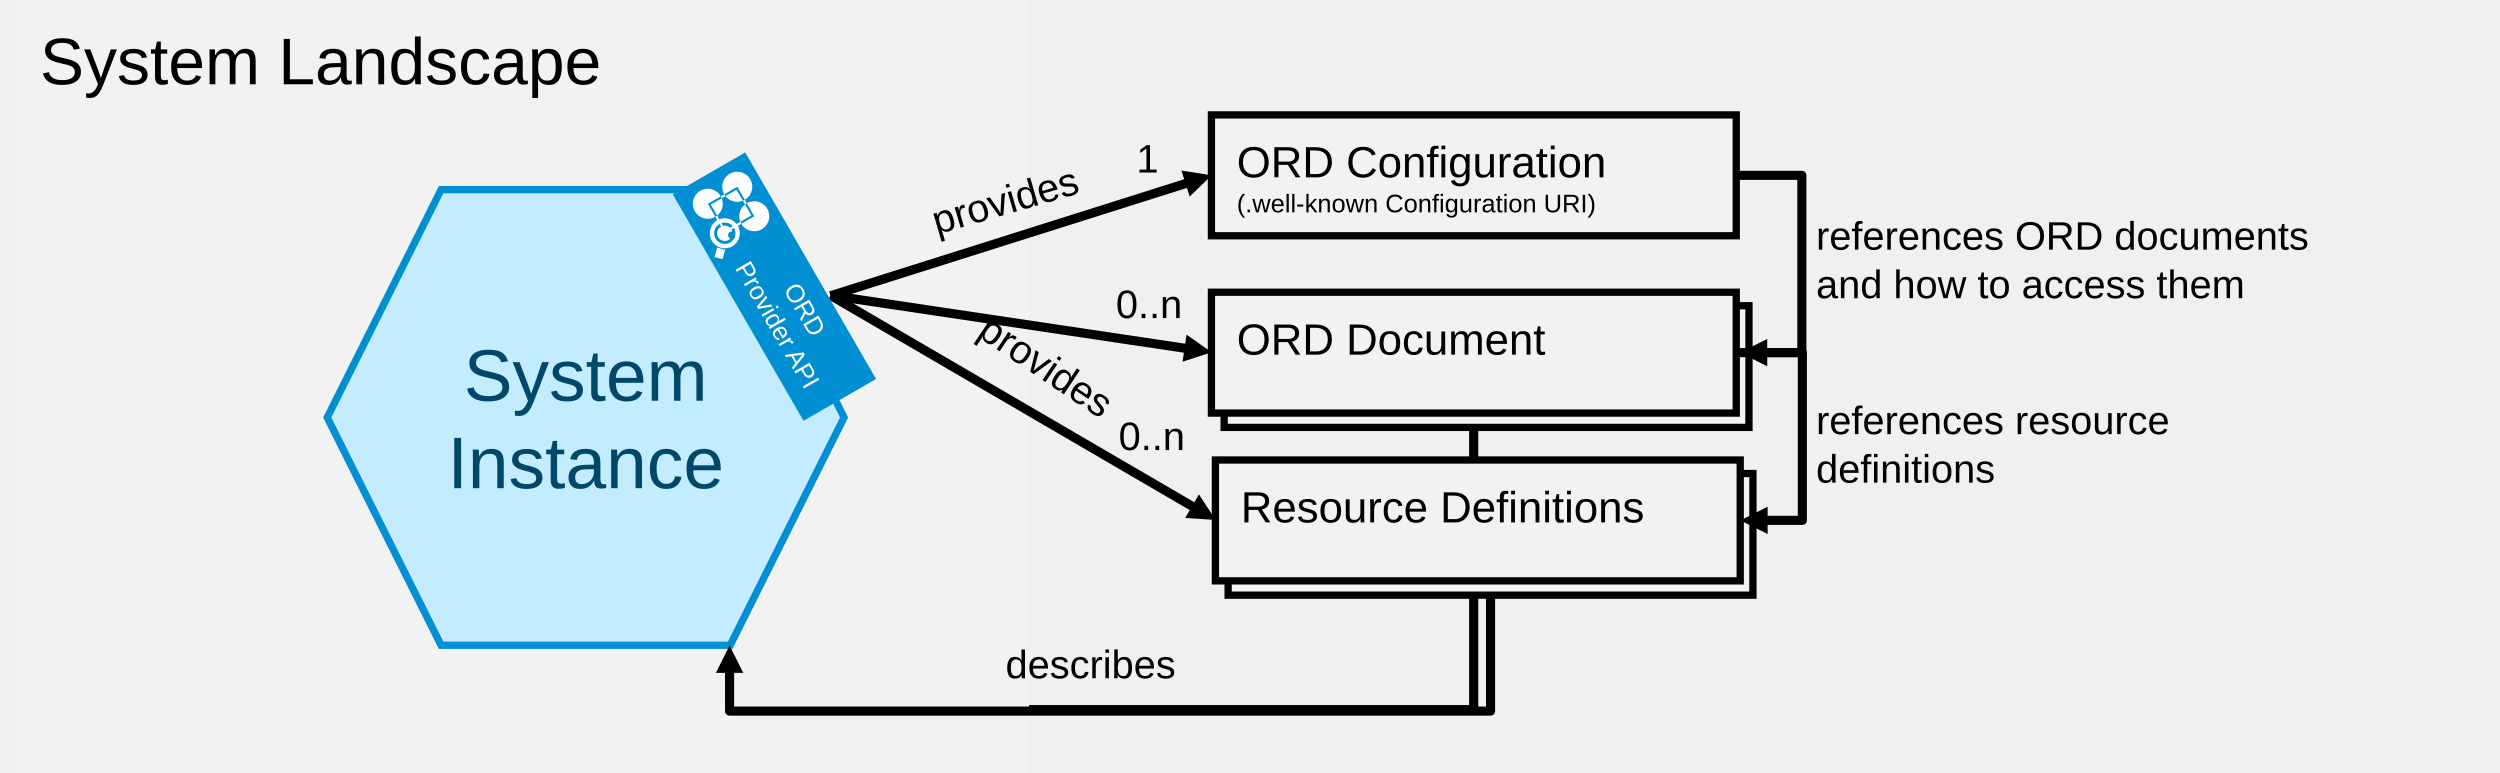
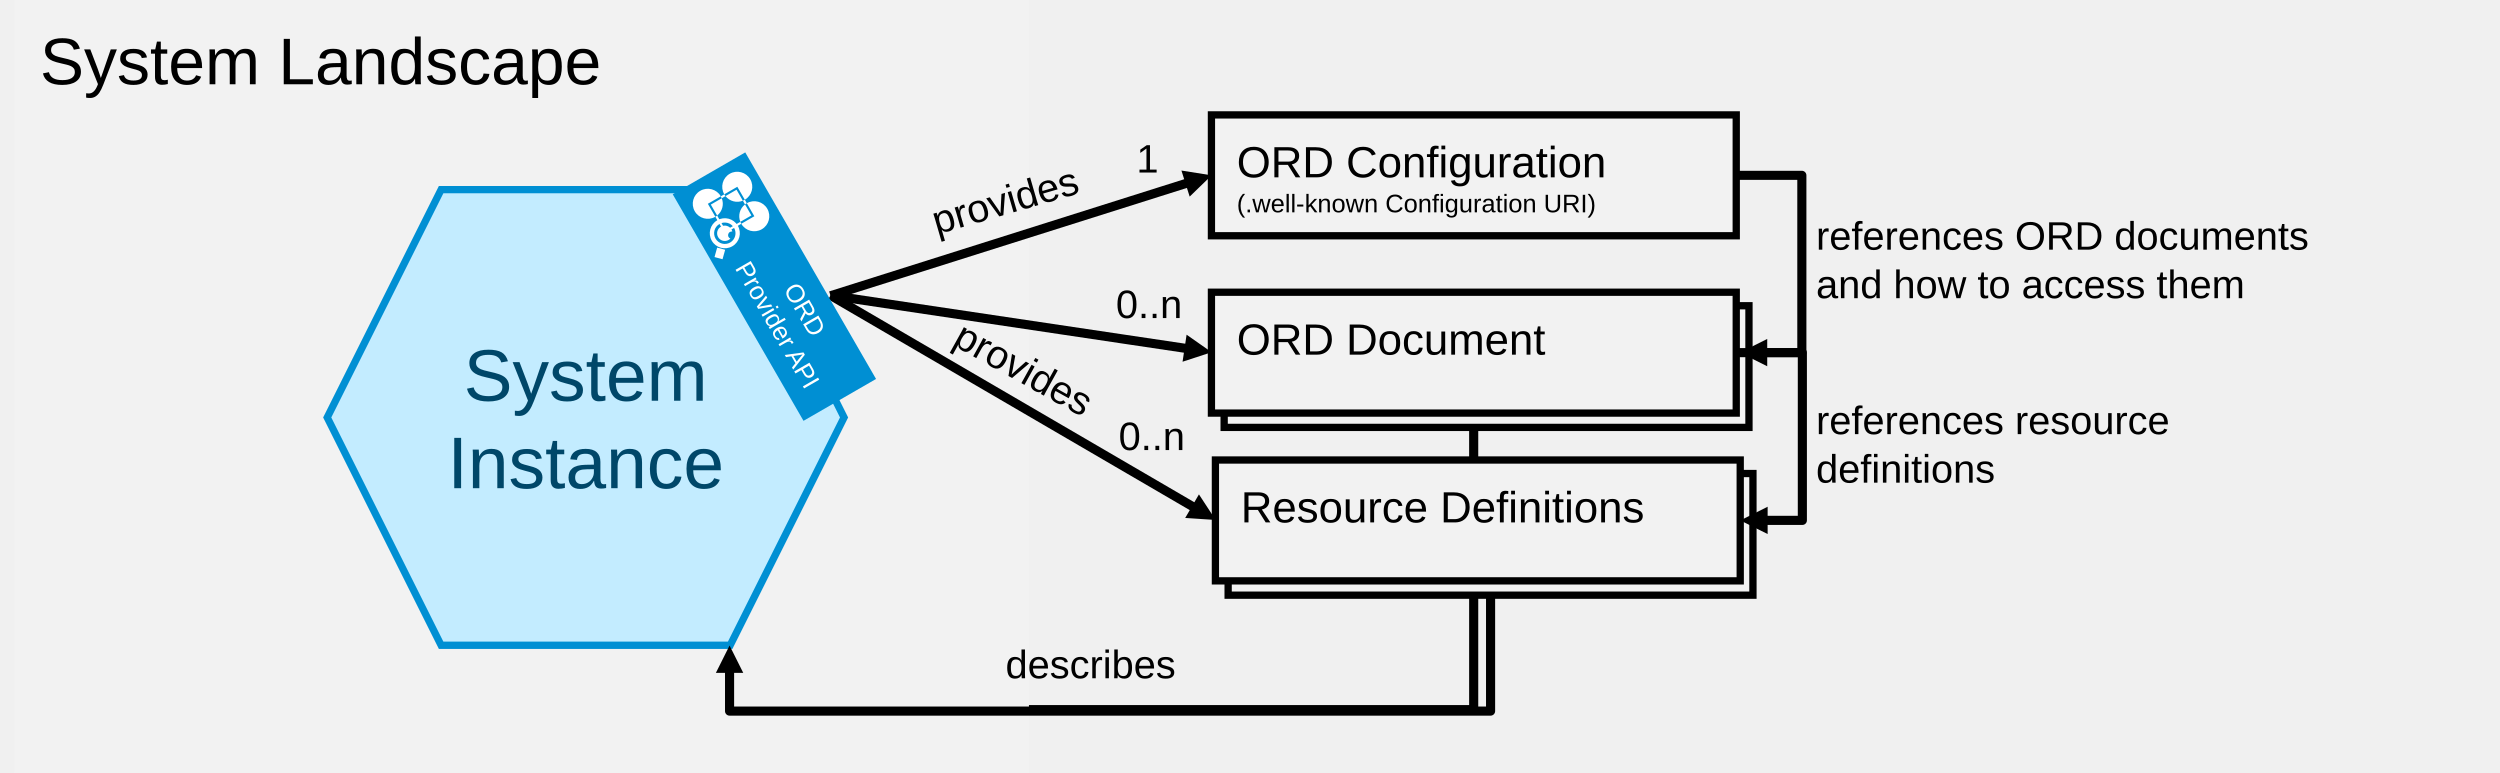
<svg xmlns="http://www.w3.org/2000/svg" width="3144" height="972" xml:space="preserve" overflow="hidden">
  <defs>
    <clipPath id="clip0">
      <rect x="742" y="1140" width="3144" height="972" />
    </clipPath>
    <clipPath id="clip1">
      <path d="M1680.98 1325.34 1739.35 1426.44 1641.74 1482.79 1583.37 1381.69Z" fill-rule="evenodd" clip-rule="evenodd" />
    </clipPath>
    <clipPath id="clip2">
      <path d="M1680.98 1325.34 1739.35 1426.44 1641.74 1482.79 1583.37 1381.69Z" fill-rule="evenodd" clip-rule="evenodd" />
    </clipPath>
    <clipPath id="clip3">
      <path d="M1680.98 1325.34 1739.35 1426.44 1641.74 1482.79 1583.37 1381.69Z" fill-rule="evenodd" clip-rule="evenodd" />
    </clipPath>
  </defs>
  <g clip-path="url(#clip0)" transform="translate(-742 -1140)">
    <path d="M2601.04 1659.5 2601.04 2032.42C2601.04 2035.58 2598.47 2038.15 2595.31 2038.15L1702.15 2038.15 1702.15 2026.69 2595.31 2026.69 2589.58 2032.42 2589.58 1659.5ZM1707.87 2049.61 1673.5 2032.42 1707.87 2015.23Z" />
    <rect x="760" y="1140" width="1276" height="972" fill="#F2F2F2" />
    <text font-family="Arial,Arial_MSFontService,sans-serif" font-weight="400" font-size="83" transform="matrix(1 0 0 1 792.248 1246)">System Landscape</text>
    <rect x="2281.5" y="1524.5" width="660" height="153" stroke="#000000" stroke-width="9.167" stroke-miterlimit="8" fill="#F2F2F2" />
    <text font-family="Arial,Arial_MSFontService,sans-serif" font-weight="400" font-size="50" transform="matrix(1 0 0 1 2313.7 1598)">ORD Document(s)</text>
    <rect x="2265.5" y="1507.5" width="660" height="152" stroke="#000000" stroke-width="9.167" stroke-miterlimit="8" fill="#F2F2F2" />
    <text font-family="Arial,Arial_MSFontService,sans-serif" font-weight="400" font-size="55" transform="matrix(1 0 0 1 2297.36 1586)">ORD Document</text>
    <text font-family="Arial,Arial_MSFontService,sans-serif" font-weight="400" font-size="50" transform="matrix(1 0 0 1 2145.36 1540)">0..n</text>
    <path d="M1153.5 1665 1296.75 1378.5 1660.25 1378.5 1803.5 1665 1660.25 1951.5 1296.75 1951.5Z" stroke="#008FD3" stroke-width="9.167" stroke-miterlimit="8" fill="#C3ECFF" fill-rule="evenodd" />
    <text fill="#004769" font-family="Arial,Arial_MSFontService,sans-serif" font-weight="400" font-size="92" transform="matrix(1 0 0 1 1325.12 1644)">System </text>
    <text fill="#004769" font-family="Arial,Arial_MSFontService,sans-serif" font-weight="400" font-size="92" transform="matrix(1 0 0 1 1304.79 1754)">Instance</text>
    <rect x="2265.5" y="1284.5" width="660" height="152" stroke="#000000" stroke-width="9.167" stroke-miterlimit="8" fill="#F2F2F2" />
    <text font-family="Arial,Arial_MSFontService,sans-serif" font-weight="400" font-size="55" transform="matrix(1 0 0 1 2297.36 1363)">ORD Configuration</text>
    <text font-family="Arial,Arial_MSFontService,sans-serif" font-weight="400" font-size="32" transform="matrix(1 0 0 1 2297.36 1407)">(.well</text>
    <text font-family="Arial,Arial_MSFontService,sans-serif" font-weight="400" font-size="32" transform="matrix(1 0 0 1 2371.84 1407)">-</text>
    <text font-family="Arial,Arial_MSFontService,sans-serif" font-weight="400" font-size="32" transform="matrix(1 0 0 1 2382.72 1407)">known Configuration URI)</text>
    <path d="M1.727-5.463 453.637 137.363 450.184 148.288-1.727 5.463ZM451.627 124.71 479.224 151.458 441.268 157.487Z" transform="matrix(1 0 0 -1 1786.5 1511.96)" />
    <path d="M1787.35 1505.83 2238.24 1573.08 2236.55 1584.41 1785.65 1517.17ZM2234.26 1560.9 2265.72 1582.97 2229.19 1594.9Z" />
    <text font-family="Arial,Arial_MSFontService,sans-serif" font-weight="400" font-size="50" transform="matrix(1 0 0 1 2171.21 1357)">1</text>
    <path d="M2622.28 1888.5 2622.28 2034.28C2622.28 2037.45 2619.71 2040.01 2616.55 2040.01L1659.5 2040.01C1656.34 2040.01 1653.77 2037.45 1653.77 2034.28L1653.77 1980.43 1665.23 1980.43 1665.23 2034.28 1659.5 2028.55 2616.55 2028.55 2610.82 2034.28 2610.82 1888.5ZM1642.31 1986.16 1659.5 1951.78 1676.69 1986.16Z" />
    <text font-family="Arial,Arial_MSFontService,sans-serif" font-weight="400" font-size="50" transform="matrix(1 0 0 1 2006.57 1993)">describes</text>
    <path d="M2925.5 1354.77 3008 1354.77C3011.16 1354.77 3013.73 1357.34 3013.73 1360.5L3013.73 1583.43C3013.73 1586.59 3011.16 1589.16 3008 1589.16L2958.73 1589.16 2958.73 1577.7 3008 1577.7 3002.27 1583.43 3002.27 1360.5 3008 1366.23 2925.5 1366.23ZM2964.46 1600.61 2930.08 1583.43 2964.46 1566.24Z" />
    <text font-family="Arial,Arial_MSFontService,sans-serif" font-weight="400" font-size="50" transform="matrix(1 0 0 1 3025.88 1454)">references ORD documents </text>
    <text font-family="Arial,Arial_MSFontService,sans-serif" font-weight="400" font-size="50" transform="matrix(1 0 0 1 3025.88 1515)">and how to access them</text>
    <text font-family="Arial,Arial_MSFontService,sans-serif" font-weight="400" font-size="50" transform="matrix(0.960441 -0.278482 0.278482 0.960441 1920.03 1435)">provides</text>
-     <text font-family="Arial,Arial_MSFontService,sans-serif" font-weight="400" font-size="50" transform="matrix(0.831096 0.556129 -0.556129 0.831096 1969.47 1562)">provides</text>
+     <text font-family="Arial,Arial_MSFontService,sans-serif" font-weight="400" font-size="50" transform="matrix(0.874173 0.485614 -0.485614 0.874173 1938.53 1573)">provides</text>
    <rect x="2286.5" y="1735.5" width="660" height="153" stroke="#000000" stroke-width="9.167" stroke-miterlimit="8" fill="#F2F2F2" />
    <text font-family="Arial,Arial_MSFontService,sans-serif" font-weight="400" font-size="50" transform="matrix(1 0 0 1 2318.8 1809)">ORD Document(s)</text>
    <rect x="2270.5" y="1718.5" width="660" height="152" stroke="#000000" stroke-width="9.167" stroke-miterlimit="8" fill="#F2F2F2" />
    <text font-family="Arial,Arial_MSFontService,sans-serif" font-weight="400" font-size="55" transform="matrix(1 0 0 1 2302.46 1797)">Resource Definitions</text>
    <path d="M2925.5 1577.77 3008.64 1577.77C3011.81 1577.77 3014.37 1580.34 3014.37 1583.5L3014.37 1794.44C3014.37 1797.6 3011.81 1800.17 3008.64 1800.17L2959.25 1800.17 2959.25 1788.71 3008.64 1788.71 3002.91 1794.44 3002.91 1583.5 3008.64 1589.23 2925.5 1589.23ZM2964.98 1811.62 2930.6 1794.44 2964.98 1777.25Z" />
    <text font-family="Arial,Arial_MSFontService,sans-serif" font-weight="400" font-size="50" transform="matrix(1 0 0 1 3025.88 1686)">references resource </text>
    <text font-family="Arial,Arial_MSFontService,sans-serif" font-weight="400" font-size="50" transform="matrix(1 0 0 1 3025.88 1747)">definitions</text>
    <path d="M1789.39 1506.55 2248.97 1774.53 2243.2 1784.43 1783.61 1516.45ZM2249.79 1761.74 2270.83 1793.9 2232.47 1791.44Z" />
    <text font-family="Arial,Arial_MSFontService,sans-serif" font-weight="400" font-size="50" transform="matrix(1 0 0 1 2148.79 1706)">0..n</text>
    <path d="M1679.21 1331.64 1843.71 1616.58 1752.5 1669.24 1588 1384.3Z" fill="#008FD3" fill-rule="evenodd" />
    <g clip-path="url(#clip1)">
      <g clip-path="url(#clip2)">
        <g clip-path="url(#clip3)">
          <path d="M1676.24 1392.41C1677.05 1392.09 1677.85 1391.7 1678.62 1391.25 1678.64 1391.24 1678.67 1391.23 1678.69 1391.21L1681.19 1395.55C1681.17 1395.56 1681.15 1395.57 1681.13 1395.58 1680.35 1396.03 1679.62 1396.53 1678.93 1397.07L1676.24 1392.41ZM1654.37 1386.62 1668.26 1378.6 1676.24 1392.41C1668.49 1395.55 1659.54 1393.18 1654.37 1386.62ZM1649.68 1389.33 1654.37 1386.62C1653.81 1385.92 1653.3 1385.17 1652.83 1384.37L1666.9 1376.24 1669.26 1374.88 1670.62 1377.24 1678.69 1391.21C1687.67 1385.98 1690.74 1374.46 1685.54 1365.44 1680.32 1356.4 1668.77 1353.31 1659.73 1358.52 1650.69 1363.74 1647.6 1375.3 1652.81 1384.33 1652.82 1384.35 1652.83 1384.36 1652.83 1384.37L1648.5 1386.87C1648.49 1386.86 1648.48 1386.85 1648.48 1386.84 1643.26 1377.8 1631.7 1374.7 1622.67 1379.92 1613.63 1385.14 1610.53 1396.69 1615.75 1405.73 1620.97 1414.77 1632.52 1417.86 1641.56 1412.65 1641.58 1412.63 1641.6 1412.62 1641.63 1412.61L1652.24 1430.99 1653.6 1433.34 1655.95 1431.98 1674.23 1421.43C1679.46 1430.44 1690.99 1433.52 1700.02 1428.31 1709.06 1423.09 1712.15 1411.54 1706.94 1402.5 1701.73 1393.48 1690.22 1390.38 1681.19 1395.55L1689.3 1409.59 1690.66 1411.95 1688.3 1413.3 1674.23 1421.43C1674.22 1421.42 1674.22 1421.41 1674.21 1421.39 1673.76 1420.61 1673.36 1419.8 1673.03 1418.98L1686.94 1410.95 1678.93 1397.07C1672.31 1402.23 1669.9 1411.2 1673.03 1418.98L1654.59 1429.63 1643.88 1411.07C1650.38 1405.91 1652.75 1397.04 1649.68 1389.33ZM1643.88 1411.07C1643.17 1411.63 1642.42 1412.15 1641.63 1412.61L1633.56 1398.64 1632.2 1396.28 1634.55 1394.92 1648.5 1386.87C1648.96 1387.67 1649.35 1388.49 1649.68 1389.33L1635.91 1397.28 1643.88 1411.07Z" fill="#FFFFFF" fill-rule="evenodd" />
          <path d="M1641.87 1440.06C1645.59 1446.5 1653.82 1448.71 1660.26 1444.99 1666.69 1441.27 1668.9 1433.04 1665.18 1426.61 1661.47 1420.17 1653.24 1417.97 1646.8 1421.68 1640.36 1425.4 1638.16 1433.63 1641.87 1440.06ZM1637.16 1442.78C1642.38 1451.82 1653.94 1454.92 1662.97 1449.7 1672.01 1444.48 1675.11 1432.93 1669.89 1423.89 1664.67 1414.85 1653.12 1411.76 1644.08 1416.97 1635.04 1422.19 1631.95 1433.75 1637.16 1442.78Z" fill="#FFFFFF" fill-rule="evenodd" />
          <path d="M1653.96 1454.11 1650.65 1466.02 1640.58 1463.28 1643.89 1451.37 1653.96 1454.11Z" fill="#FFFFFF" fill-rule="evenodd" />
          <path d="M1660.53 1440.02C1659.59 1439.64 1658.76 1438.95 1658.23 1438 1656.98 1435.77 1657.77 1432.95 1659.99 1431.7 1660.92 1431.19 1661.94 1431.02 1662.91 1431.16 1662.71 1430.3 1662.38 1429.46 1661.93 1428.65 1659.32 1424 1653.42 1422.34 1648.77 1424.95 1644.11 1427.57 1642.46 1433.46 1645.07 1438.12 1647.68 1442.77 1653.58 1444.43 1658.23 1441.81 1659.11 1441.32 1659.88 1440.72 1660.53 1440.02Z" fill="#FFFFFF" fill-rule="evenodd" />
        </g>
      </g>
    </g>
    <text fill="#FFFFFF" font-family="Arial,Arial_MSFontService,sans-serif" font-weight="400" font-size="32" transform="matrix(0.5 0.866025 -0.866025 0.5 1726.75 1504)">ORD </text>
    <text fill="#FFFFFF" font-family="Arial,Arial_MSFontService,sans-serif" font-weight="400" font-size="32" transform="matrix(0.5 0.866025 -0.866025 0.5 1665.76 1477)">Provider API</text>
  </g>
</svg>
